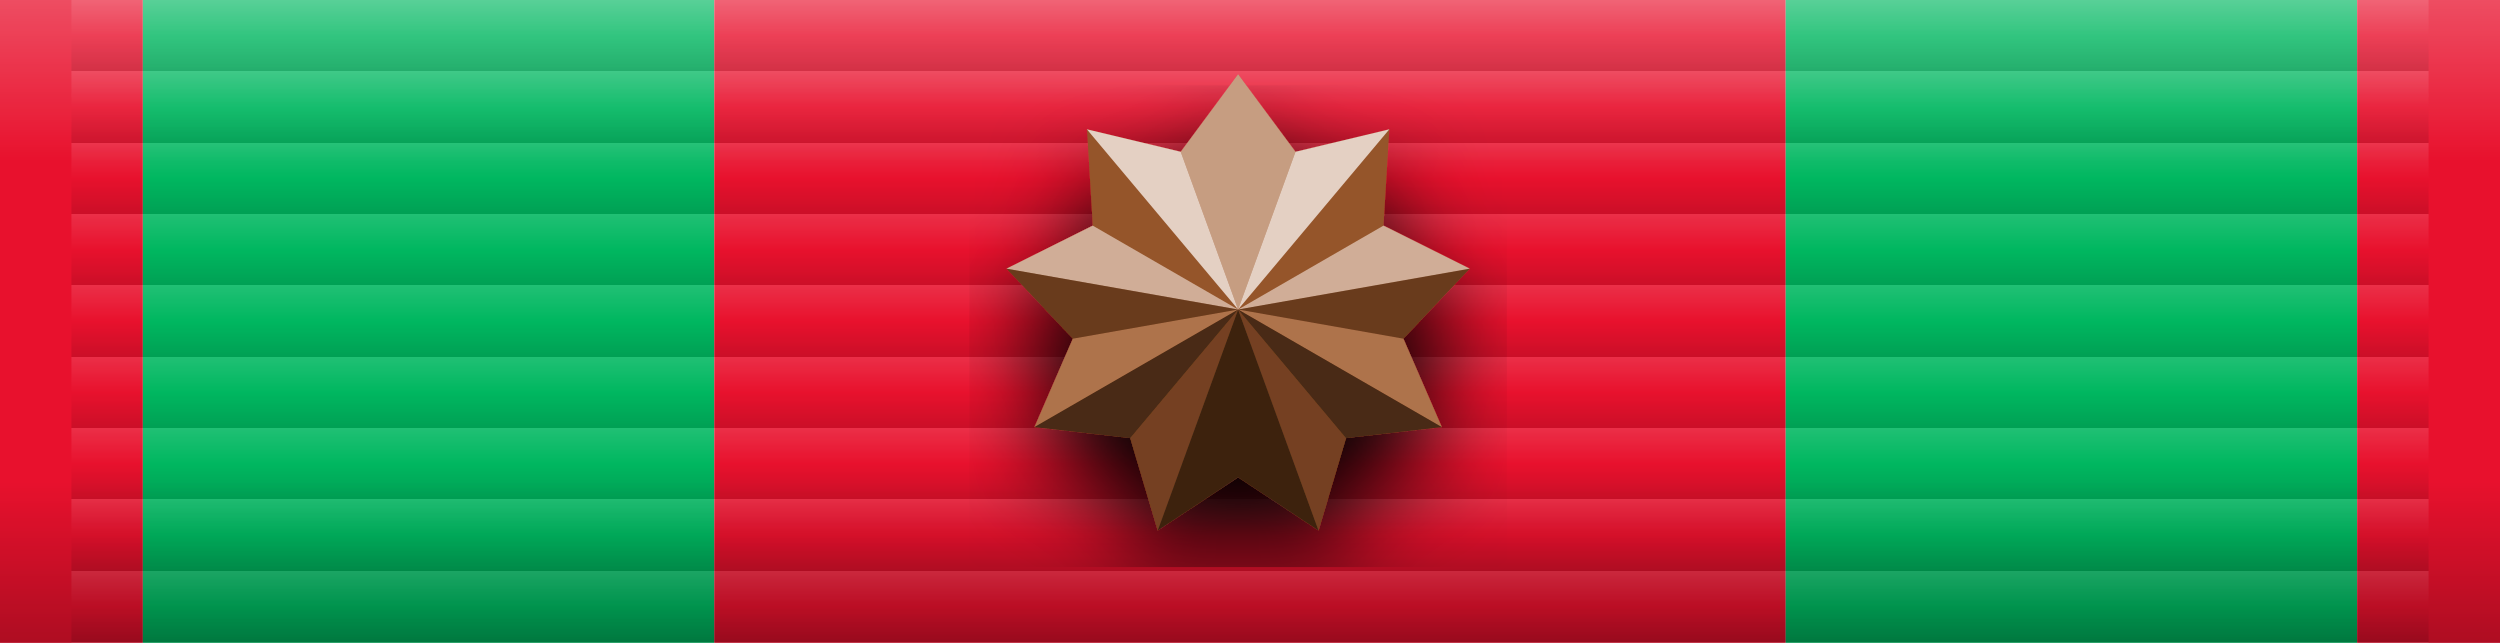
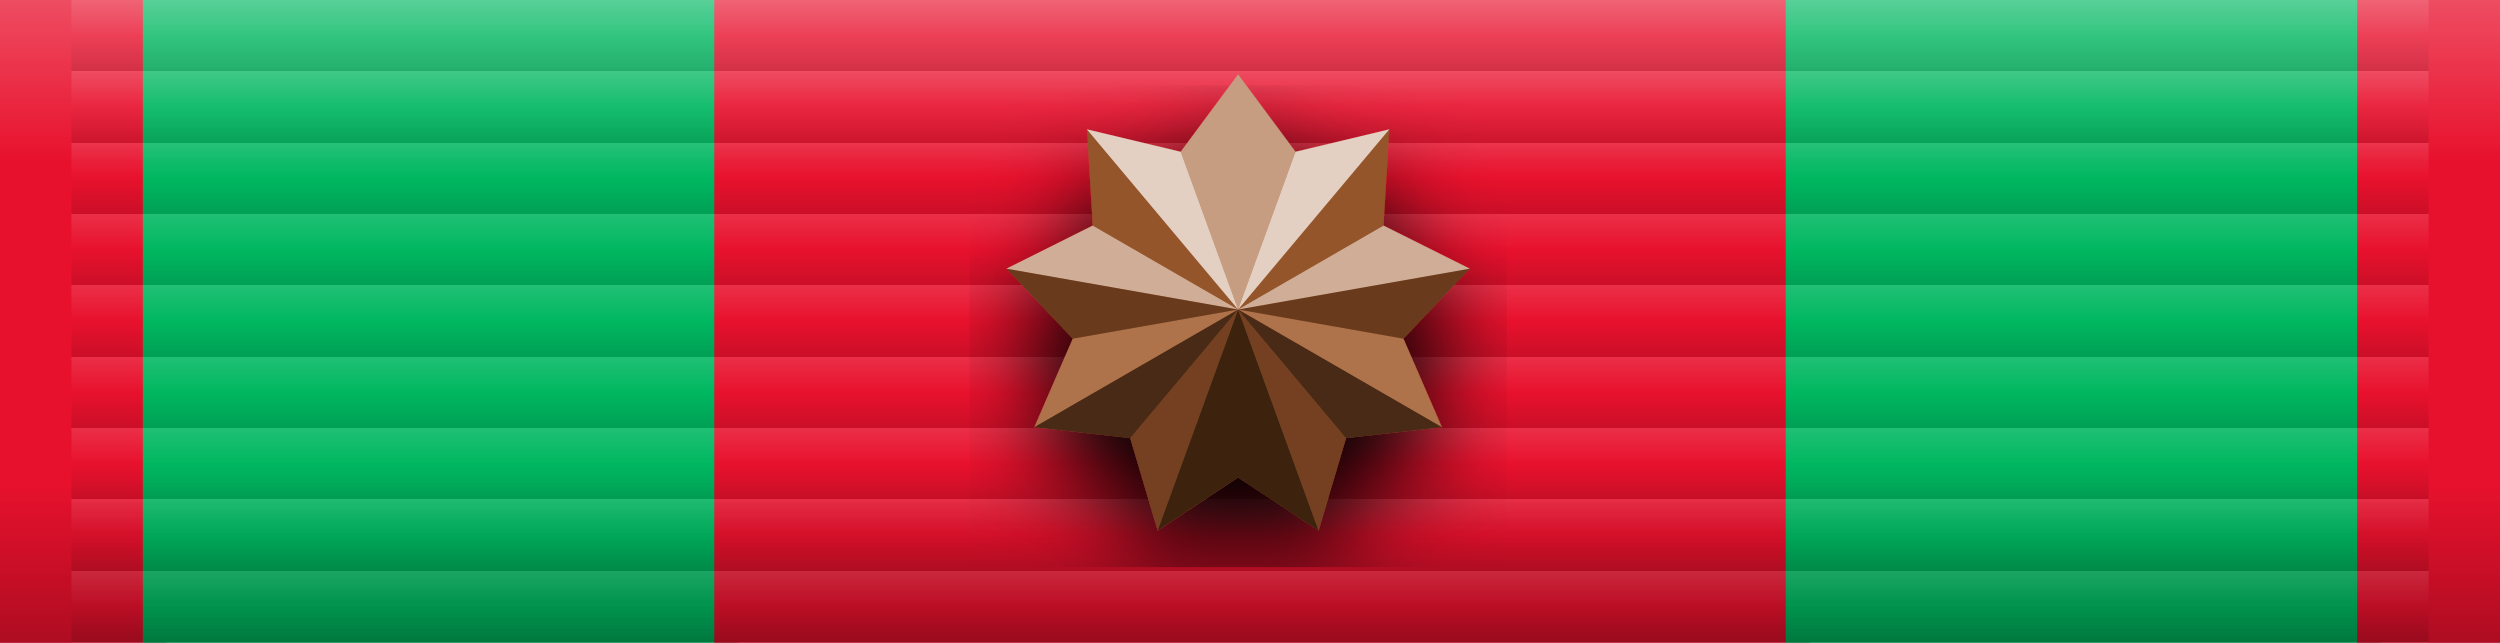
- <svg xmlns="http://www.w3.org/2000/svg" xmlns:xlink="http://www.w3.org/1999/xlink" width="105" height="27" title="Conspicuous Service Medal (×4)">
+ <svg xmlns="http://www.w3.org/2000/svg" xmlns:xlink="http://www.w3.org/1999/xlink" width="105" height="27">
  <defs>
-     <linearGradient id="ribbon-ridges" spreadMethod="repeat" x1="0" x2="0" y1="0" y2="0.111">
-       <stop offset="0" style="stop-color:white; stop-opacity:1;" />
-       <stop offset="0.5" style="stop-color:white; stop-opacity:0;" />
-       <stop offset="0.5" style="stop-color:black; stop-opacity:0;" />
-       <stop offset="1" style="stop-color:black; stop-opacitity:0;" />
+     <linearGradient id="a" spreadMethod="repeat" x2="0" y2=".111">
+       <stop offset="0" style="stop-color:#fff;stop-opacity:1" />
+       <stop offset=".5" style="stop-color:#fff;stop-opacity:0" />
+       <stop offset=".5" style="stop-color:#000;stop-opacity:0" />
+       <stop offset="1" style="stop-color:#000;stop-opacitity:0" />
    </linearGradient>
-     <linearGradient id="ribbon-shape" x1="0" x2="0" y1="0" y2="1">
-       <stop offset="0" style="stop-color:white; stop-opacity:1;" />
-       <stop offset="0.25" style="stop-color:white; stop-opacity:0;" />
-       <stop offset="0.75" style="stop-color:black; stop-opacity:0;" />
-       <stop offset="1" style="stop-color:black; stop-opacitity:0;" />
+     <linearGradient id="b" x2="0" y2="1">
+       <stop offset="0" style="stop-color:#fff;stop-opacity:1" />
+       <stop offset=".25" style="stop-color:#fff;stop-opacity:0" />
+       <stop offset=".75" style="stop-color:#000;stop-opacity:0" />
+       <stop offset="1" style="stop-color:#000;stop-opacitity:0" />
    </linearGradient>
-     <symbol id="ribbon-shade">
-       <rect x="3" width="99" height="27" style="opacity:0.125; fill:url(#ribbon-ridges);" />
-       <rect width="105" height="27" style="opacity:0.25; fill:url(#ribbon-shape);" />
+     <symbol id="c">
+       <path style="opacity:.125;fill:url(#a)" d="M3 0h99v27H3z" />
+       <path style="opacity:.25;fill:url(#b)" d="M0 0h105v27H0z" />
    </symbol>
-     <symbol id="star" viewbox="-13.5 -13.5 27 27">
-       <g transform="translate(52,13)">
-         <path style="stroke:none;" d="m 0.001,-9.88 2.411,3.256 3.94,-0.945 -0.246,4.044 3.626,1.809 L 6.943,1.224 8.558,4.94 4.532,5.4 3.38,9.284 0.001,7.049 -3.378,9.284 -4.53,5.4 -8.555,4.94 l 1.615,-3.716 -2.788,-2.94 3.626,-1.809 -0.246,-4.044 3.94,0.945 z" />
-         <g transform="translate(-52.49961,-13.50076)">
-           <path d="M 46.148,5.932 52.5,13.5 50.09,6.877 46.148,5.932 Z M 52.5,13.5 58.852,5.932 54.91,6.877 52.5,13.5 Z" style="fill:#ffffff;fill-opacity:0.711;stroke:none;" />
-           <path d="M 46.396,9.977 42.77,11.785 52.5,13.5 46.396,9.977 Z M 52.5,13.5 62.23,11.785 58.604,9.977 52.5,13.5 Z" style="fill:#ffffff;fill-opacity:0.506;stroke:none;" />
-           <path d="M 52.5,13.5 61.057,18.439 59.441,14.725 52.5,13.5 Z m 0,0 -6.941,1.225 -1.615,3.715 L 52.5,13.5 Z" style="fill:#ffffff;fill-opacity:0.151;stroke:none;" />
-           <path d="M 52.5,13.5 55.879,22.785 57.031,18.9 52.5,13.5 Z m 0,0 -4.531,5.4 1.152,3.885 L 52.5,13.5 Z" style="fill:#000000;fill-opacity:0.274;stroke:none;" />
-           <path d="M 52.5,13.5 49.121,22.785 52.5,20.549 55.879,22.785 52.5,13.5 Z" style="fill:#000000;fill-opacity:0.611;stroke:none;" />
-           <path d="m 52.5,13.5 4.531,5.4 4.025,-0.461 L 52.5,13.5 Z m 0,0 -8.557,4.939 4.025,0.461 L 52.5,13.5 Z" style="fill:#000000;fill-opacity:0.549;stroke:none;" />
-           <path d="M 42.77,11.785 45.559,14.725 52.5,13.5 42.77,11.785 Z M 52.5,13.5 59.441,14.725 62.23,11.785 52.5,13.5 Z" style="fill:#000000;fill-opacity:0.343;stroke:none;" />
-           <path d="M 46.148,5.932 46.396,9.977 52.5,13.5 46.148,5.932 Z M 52.5,13.5 58.604,9.977 58.852,5.932 52.5,13.5 Z" style="fill:#000000;fill-opacity:0.071;stroke:none;" />
-           <path d="M 52.5,3.619 50.09,6.877 52.5,13.5 54.91,6.877 52.5,3.619 Z" style="fill:#ffffff;fill-opacity:0.403;stroke:none;" />
-         </g>
-         <g style="fill:none;" transform="translate(-52.49876,-13.49987)">
-           <path style="fill:none;" d="m 52.5,3.62 2.411,3.256 3.94,-0.945 -0.246,4.044 3.626,1.809 -2.788,2.94 1.615,3.716 -4.026,0.46 -1.152,3.885 -3.379,-2.236 -3.379,2.236 -1.152,-3.885 -4.026,-0.46 1.615,-3.716 -2.788,-2.94 3.626,-1.809 -0.246,-4.044 3.94,0.945 z" />
-           <path d="m 52.5,3.62 -8.52e-4,9.879" />
-           <path d="M 54.909,6.876 52.5,13.5" />
-           <path d="m 46.149,5.931 6.35,7.568" />
-           <path d="M 50.088,6.877 52.5,13.5" />
-           <path d="m 42.77,11.784 9.729,1.716" />
-           <path d="M 46.395,9.977 52.5,13.5" />
-           <path d="m 43.944,18.44 8.556,-4.939" />
-           <path d="M 45.559,14.725 52.5,13.5" />
-           <path d="m 49.121,22.784 3.38,-9.283" />
-           <path d="M 47.97,18.9 52.5,13.5" />
-           <path d="m 55.879,22.784 -3.378,-9.284" />
-           <path d="M 52.502,20.549 52.5,13.5" />
-           <path d="M 61.056,18.44 52.501,13.5" />
-           <path d="M 57.032,18.899 52.5,13.5" />
-           <path d="m 62.23,11.784 -9.729,1.715" />
-           <path d="M 59.442,14.722 52.5,13.5" />
-           <path d="M 58.851,5.931 52.5,13.499" />
-           <path d="M 58.603,9.974 52.5,13.5" />
-         </g>
+     <symbol id="d">
+       <path style="stroke:none" d="M.001-9.88l2.411 3.257 3.94-.945-.246 4.044L9.73-1.716l-2.788 2.94L8.558 4.94l-4.026.46L3.38 9.284.001 7.05l-3.379 2.235L-4.53 5.4l-4.025-.46 1.615-3.716-2.789-2.94 3.626-1.808-.247-4.044 3.94.945z" transform="translate(52 13)" />
+       <path d="M46.148 5.932L52.5 13.5l-2.41-6.623-3.942-.945zM52.5 13.5l6.352-7.568-3.942.945L52.5 13.5z" style="fill:#fff;fill-opacity:.711;stroke:none" transform="translate(-.5 -.5)" />
+       <path d="M46.396 9.977l-3.626 1.808L52.5 13.5l-6.104-3.523zM52.5 13.5l9.73-1.715-3.626-1.808L52.5 13.5z" style="fill:#fff;fill-opacity:.506;stroke:none" transform="translate(-.5 -.5)" />
+       <path d="M52.5 13.5l8.557 4.94-1.616-3.715L52.5 13.5zm0 0l-6.941 1.225-1.616 3.714L52.5 13.5z" style="fill:#fff;fill-opacity:.151;stroke:none" transform="translate(-.5 -.5)" />
+       <path d="M52.5 13.5l3.379 9.285L57.03 18.9l-4.53-5.4zm0 0l-4.531 5.4 1.152 3.885L52.5 13.5z" style="fill:#000;fill-opacity:.274;stroke:none" transform="translate(-.5 -.5)" />
+       <path d="M52.5 13.5l-3.379 9.285L52.5 20.55l3.379 2.236L52.5 13.5z" style="fill:#000;fill-opacity:.611;stroke:none" transform="translate(-.5 -.5)" />
+       <path d="M52.5 13.5l4.531 5.4 4.026-.46L52.5 13.5zm0 0l-8.557 4.94 4.026.46 4.531-5.4z" style="fill:#000;fill-opacity:.549;stroke:none" transform="translate(-.5 -.5)" />
+       <path d="M42.77 11.785l2.789 2.94L52.5 13.5l-9.73-1.715zM52.5 13.5l6.941 1.225 2.79-2.94L52.5 13.5z" style="fill:#000;fill-opacity:.343;stroke:none" transform="translate(-.5 -.5)" />
+       <path d="M46.148 5.932l.248 4.045L52.5 13.5l-6.352-7.568zM52.5 13.5l6.104-3.523.248-4.045L52.5 13.5z" style="fill:#000;fill-opacity:.071;stroke:none" transform="translate(-.5 -.5)" />
+       <path d="M52.5 3.62l-2.41 3.257L52.5 13.5l2.41-6.623-2.41-3.258z" style="fill:#fff;fill-opacity:.403;stroke:none" transform="translate(-.5 -.5)" />
+       <g style="fill:none">
+         <path style="fill:none" d="M52.5 3.62l2.41 3.256 3.94-.945-.246 4.045 3.626 1.808-2.788 2.94 1.614 3.716-4.025.46-1.152 3.884L52.5 20.55l-3.38 2.235-1.15-3.884-4.026-.46 1.614-3.716-2.788-2.94 3.626-1.808-.247-4.045 3.94.945z" transform="translate(-.499 -.5)" />
+         <path d="M52.5 3.62v9.88m2.41-6.624L52.5 13.5m-6.35-7.569l6.349 7.569m-2.411-6.623L52.5 13.5m-9.73-1.716l9.729 1.717m-6.104-3.524L52.5 13.5m-8.556 4.94l8.556-4.939m-6.941 1.224L52.5 13.5m-3.38 9.284l3.38-9.283M47.97 18.9l4.53-5.4m3.38 9.284l-3.38-9.283m.002 7.048L52.5 13.5m8.556 4.94l-8.555-4.94m4.531 5.399L52.5 13.5m9.73-1.716L52.5 13.5m6.942 1.222L52.5 13.5m6.35-7.569L52.5 13.5m6.103-3.526L52.5 13.5" transform="translate(-.499 -.5)" />
      </g>
    </symbol>
-     <symbol id="crown" viewbox="-18 -14.5 36 27">
-       <g transform="translate(52,13)">
-         <path transform="scale(0.9)" style="stroke:none;" d="m 1.0902091e-4,-11.448 c -0.868,0 -1.016,2.218 -1.016,2.218 -0.759,0.525 -0.775,1.586 -0.775,1.586 -0.781,0 -1.811,0.752 -1.926,2.341 -3.429,-0.98 -7.943,-3.214 -9.787,0.102 -2.217,3.985 1.143,7.911 3.961,10.733 l 0,1.007 0.564,0 0,3.531 17.958,0 0,-3.531 0.564,0 0,-1.007 C 12.362,2.709 15.722,-1.217 13.505,-5.202 11.66,-8.518 7.147,-6.284 3.718,-5.304 3.603,-6.893 2.573,-7.645 1.791,-7.645 c 0,0 -0.016,-1.061 -0.775,-1.586 0,0 -0.149,-2.218 -1.016,-2.218 z" />
-         <g style="fill:none; stroke: #000000; stroke-width: 0.5px;" transform="scale(0.9) matrix(0.6269252,0,0,0.6265808,-297.7612,-240.7634)">
-           <path d="m 459.732,393.076 c -4.496,-4.504 -9.854,-10.769 -6.318,-17.129 3.536,-6.36 13.258,0.116 18.684,0.477" />
-           <rect width="5.714" height="21.027" x="472.098" y="372.05" />
-           <path d="m 469.022,375.807 c 0.174,-2.552 1.826,-3.757 3.076,-3.757" />
-           <path d="m 474.955,369.059 c -2.812,0 -2.857,2.991 -2.857,2.991" />
-           <path d="m 474.955,365.978 c -1.384,0 -1.622,3.54 -1.622,3.54" />
-           <path d="m 472.098,375.13 c -2.455,2.054 -1.339,17.946 -1.339,17.946" />
-           <path d="m 459.732,393.076 c -3.238,-5.393 -7.192,-10.603 -4.532,-15.656 2.659,-5.053 6.695,-0.598 16.898,-0.996" />
-           <path d="m 474.955,365.978 0,-4.241" />
-           <path d="m 474.955,363.925 -2.545,0" />
-           <path d="m 477.5,363.925 -2.545,0" />
-           <path d="m 490.179,393.076 c 4.496,-4.504 9.854,-10.769 6.318,-17.129 -3.536,-6.36 -13.258,0.116 -18.684,0.477" />
-           <path d="m 480.889,375.807 c -0.174,-2.552 -1.826,-3.757 -3.076,-3.757" />
-           <path d="m 474.955,369.059 c 2.812,0 2.857,2.991 2.857,2.991" />
-           <path d="m 474.955,365.978 c 1.384,0 1.622,3.54 1.622,3.54" />
-           <path d="m 477.812,375.13 c 2.455,2.054 1.339,17.946 1.339,17.946" />
-           <path d="m 490.179,393.076 c 3.238,-5.393 7.192,-10.603 4.532,-15.656 -2.659,-5.053 -6.695,-0.598 -16.898,-0.996" />
-           <path d="m 459.732,393.076 12.366,3.4e-4" />
-           <path d="m 477.812,393.077 12.365,-3.4e-4 0,1.607 -30.445,0 -2.8e-4,-1.607" />
-           <path style="color:#000000;display:inline;overflow:visible;visibility:visible;fill:none;fill-opacity:1;fill-rule:nonzero;marker:none;enable-background:accumulate" />
-           <g>
-             <path d="m 460.543,388.107 c -0.511,0.05 -1.065,0.185 -1.241,0.829 -0.129,0.431 0.204,1.084 0.529,1.505 0.31,0.393 0.657,0.737 1.001,1.012 0.143,0.086 0.241,-0.105 0.092,-0.294 -0.201,-0.43 -0.014,-0.724 0.198,-0.804 0.447,-0.167 1.026,-0.016 1.584,0.324 0.32,0.223 0.651,0.521 0.904,0.937 0.312,0 0.625,0 0.937,0 -0.324,-0.762 -0.734,-1.504 -1.208,-2.147 -0.662,-0.859 -1.46,-1.187 -2.147,-1.316 -0.224,-0.044 -0.439,-0.047 -0.65,-0.045 z" />
-             <path d="m 467.051,388.107 c -0.696,0.036 -1.384,0.269 -1.684,1.04 -0.164,0.574 -0.144,1.307 -0.055,2.047 0.044,0.195 0.021,0.519 0.21,0.42 0.265,0 0.529,0 0.794,0 0.027,-0.879 0.575,-1.26 1.159,-1.319 0.326,-0.03 0.759,-0.003 1.109,0.481 0.14,0.194 0.119,0.421 0.215,0.623 0.251,0.219 0.31,-0.154 0.4,-0.31 0.156,-0.425 0.331,-0.931 0.12,-1.589 -0.205,-0.637 -0.727,-0.988 -1.124,-1.168 -0.399,-0.176 -0.785,-0.235 -1.144,-0.225 z" />
-             <path d="m 462.443,383.253 c -0.188,-0.008 -0.053,0.373 -0.152,0.498 -0.219,0.748 -0.685,1.196 -1.041,1.773 -0.23,0.401 -0.204,1.186 0.209,1.818 0.376,0.708 0.955,0.963 1.408,1.516 0.481,0.494 0.893,1.143 1.233,1.819 0.163,0.3 0.302,0.619 0.414,0.938 0.302,0 0.605,0 0.907,0 -0.196,-0.812 -0.238,-1.603 -0.146,-2.275 0.093,-0.499 0.264,-0.919 0.482,-1.28 0.207,-0.417 0.202,-1.151 -0.171,-1.799 -0.449,-0.795 -1.098,-1.087 -1.655,-1.554 -0.438,-0.367 -0.902,-0.724 -1.285,-1.262 -0.033,-0.131 -0.131,-0.182 -0.203,-0.192 z" />
-             <path d="m 466.079,391.614 c 0.262,0.003 0.638,0.12 0.863,0.541 0.163,0.382 -0.06,0.599 -0.244,0.668 -0.399,0.086 -0.853,0.018 -1.275,0.04 -0.482,-0.019 -0.945,0.04 -1.441,-0.032 -0.229,-0.066 -0.598,-0.285 -0.665,-0.687 -0.017,-0.486 0.363,-0.549 0.665,-0.529 0.699,4e-5 1.398,-6e-5 2.097,5e-5 z" />
-           </g>
-           <g>
-             <path d="m 489.367,388.107 c 0.511,0.05 1.065,0.185 1.241,0.829 0.129,0.431 -0.204,1.084 -0.529,1.505 -0.31,0.393 -0.657,0.737 -1.001,1.012 -0.143,0.086 -0.241,-0.105 -0.092,-0.294 0.201,-0.43 0.014,-0.724 -0.198,-0.804 -0.447,-0.167 -1.026,-0.016 -1.584,0.324 -0.32,0.223 -0.651,0.521 -0.904,0.937 -0.312,0 -0.625,0 -0.937,0 0.324,-0.762 0.734,-1.504 1.208,-2.147 0.662,-0.859 1.46,-1.187 2.147,-1.316 0.224,-0.044 0.439,-0.047 0.65,-0.045 z" />
-             <path d="m 482.86,388.107 c 0.696,0.036 1.384,0.269 1.684,1.04 0.164,0.574 0.144,1.307 0.055,2.047 -0.044,0.195 -0.021,0.519 -0.21,0.42 -0.265,0 -0.529,0 -0.794,0 -0.027,-0.879 -0.575,-1.26 -1.159,-1.319 -0.326,-0.03 -0.759,-0.003 -1.109,0.481 -0.14,0.194 -0.119,0.421 -0.215,0.623 -0.251,0.219 -0.31,-0.154 -0.4,-0.31 -0.156,-0.425 -0.331,-0.931 -0.12,-1.589 0.205,-0.637 0.727,-0.988 1.124,-1.168 0.399,-0.176 0.785,-0.235 1.144,-0.225 z" />
-             <path d="m 487.468,383.253 c 0.188,-0.008 0.053,0.373 0.152,0.498 0.219,0.748 0.685,1.196 1.041,1.773 0.23,0.401 0.204,1.186 -0.209,1.818 -0.376,0.708 -0.955,0.963 -1.408,1.516 -0.481,0.494 -0.893,1.143 -1.233,1.819 -0.163,0.3 -0.302,0.619 -0.414,0.938 -0.302,0 -0.605,0 -0.907,0 0.196,-0.812 0.238,-1.603 0.146,-2.275 -0.093,-0.499 -0.264,-0.919 -0.482,-1.28 -0.207,-0.417 -0.202,-1.151 0.171,-1.799 0.449,-0.795 1.098,-1.087 1.655,-1.554 0.438,-0.367 0.902,-0.724 1.285,-1.262 0.033,-0.131 0.131,-0.182 0.203,-0.192 z" />
-             <path d="m 483.832,391.614 c -0.262,0.003 -0.638,0.12 -0.863,0.541 -0.163,0.382 0.06,0.599 0.244,0.668 0.399,0.086 0.853,0.018 1.275,0.04 0.482,-0.019 0.945,0.04 1.441,-0.032 0.229,-0.066 0.598,-0.285 0.665,-0.687 0.017,-0.486 -0.363,-0.549 -0.665,-0.529 -0.699,4e-5 -1.398,-6e-5 -2.097,5e-5 z" />
-           </g>
-         </g>
-       </g>
-     </symbol>
-     <symbol id="fleet_e" viewbox="-13.5 -13.5 27 27">
-       <g transform="translate(52,13) scale(3)">
-         <path id="path19720" d="m -2.453,-2.734 0.104,0.203 c 0.007,0.015 0.018,0.036 0.027,0.047 l -0.02,-0.029 c 0.045,0.089 0.081,0.194 0.107,0.314 0.024,0.104 0.039,0.288 0.039,0.537 v 3.572 c 0,0.249 -0.015,0.434 -0.039,0.545 -0.026,0.113 -0.061,0.213 -0.105,0.303 -5.992e-4,0.001 -0.001,0.003 -0.002,0.004 l -0.223,0.221 h 0.35 4.334 0.566 L 2.943,1.549 2.688,1.676 H 2.662 l -0.023,0.008 c -0.088,0.031 -0.197,0.061 -0.328,0.088 -0.117,0.02 -0.28,0.031 -0.488,0.031 H 0.152 V 0.629 H 1.484 c 0.214,0 0.38,0.014 0.494,0.039 h 0.004 l 0.004,0.002 c 0.13,0.022 0.241,0.047 0.334,0.078 l 0.021,0.008 h 0.006 l 0.018,0.008 H 2.381 L 2.574,0.859 V -0.781 l -0.209,0.104 h -0.023 l -0.021,0.008 c -0.095,0.032 -0.209,0.061 -0.34,0.088 -0.116,0.02 -0.282,0.031 -0.496,0.031 H 0.152 V -1.555 H 1.695 c 0.22,0 0.391,0.014 0.504,0.039 h 0.004 0.004 c 0.13,0.022 0.241,0.049 0.334,0.08 l 0.021,0.008 h 0.008 l 0.016,0.008 h 0.016 L 2.836,-1.303 2.604,-2.734 H 2.475 -1.859 Z" style="stroke:none;" />
-         <path id="use15121" d="m -2.025,-2.453 h 0.166 4.223 l 0.117,0.715 c -0.074,-0.019 -0.143,-0.04 -0.229,-0.055 -0.145,-0.031 -0.328,-0.045 -0.557,-0.045 h -1.826 v 1.568 H 1.484 c 0.225,0 0.406,-0.01 0.549,-0.035 h 0.002 0.002 c 0.095,-0.02 0.174,-0.043 0.254,-0.066 V 0.451 C 2.211,0.43 2.133,0.408 2.039,0.393 1.893,0.361 1.711,0.346 1.484,0.346 H -0.131 V 2.086 H 0.012 1.822 c 0.219,0 0.398,-0.012 0.541,-0.037 h 0.002 0.002 c 0.08,-0.017 0.141,-0.038 0.209,-0.057 L 2.449,2.701 H 2.119 -2.023 c 0.021,-0.061 0.049,-0.117 0.064,-0.184 v -0.002 c 0.032,-0.148 0.045,-0.346 0.045,-0.605 v -3.572 c 0,-0.258 -0.012,-0.453 -0.045,-0.598 v -0.002 c -0.015,-0.07 -0.045,-0.128 -0.066,-0.191 z" style="fill:url(#linearGradient20073);fill-opacity:1;fill-rule:nonzero;stroke:none;" />
-         <path style="color:#000000;fill:url(#linearGradient23183);fill-opacity:1;fill-rule:nonzero;stroke:none;" d="M 2.943,1.549 2.576,1.992 2.449,2.701 2.686,2.982 Z" id="path20455" />
-         <path style="color:#000000;fill:url(#linearGradient20531);fill-opacity:1;fill-rule:nonzero;stroke:none;" d="M 0.152,1.803 -0.131,2.086 H 0.012 1.822 c 0.219,0 0.398,-0.012 0.541,-0.037 h 0.002 0.002 C 2.447,2.032 2.508,2.011 2.576,1.992 L 2.943,1.549 2.687,1.676 h -0.025 l -0.023,0.008 c -0.088,0.031 -0.197,0.061 -0.328,0.088 -0.117,0.02 -0.28,0.031 -0.488,0.031 z" id="path20487" />
-         <path style="color:#000000;fill:url(#linearGradient23803);fill-opacity:1;fill-rule:nonzero;stroke:none;" d="M -0.131,0.346 V 2.086 L 0.152,1.803 V 0.629 Z" id="path20485" />
-         <path style="color:#000000;fill:url(#linearGradient20523);fill-opacity:1;fill-rule:nonzero;stroke:none;" d="M -0.131,0.346 0.152,0.629 H 1.484 c 0.214,0 0.38,0.014 0.494,0.039 h 0.004 l 0.004,0.002 c 0.13,0.022 0.242,0.047 0.334,0.078 l 0.021,0.008 h 0.006 l 0.018,0.008 h 0.016 L 2.574,0.859 2.291,0.451 C 2.211,0.43 2.133,0.409 2.039,0.393 1.893,0.361 1.711,0.346 1.484,0.346 Z" id="path20453" />
-         <path style="color:#000000;fill:url(#linearGradient24667);fill-opacity:1;fill-rule:nonzero;stroke:none;" d="M 2.574,-0.781 2.291,-0.371 V 0.451 l 0.283,0.408 z" id="path20451" />
-         <path style="color:#000000;fill:url(#linearGradient21677);fill-opacity:1;fill-rule:nonzero;stroke:none;" d="m 0.152,-0.551 -0.283,0.281 H 1.484 c 0.225,0 0.406,-0.01 0.549,-0.035 h 0.002 0.002 c 0.095,-0.02 0.173,-0.043 0.254,-0.066 l 0.283,-0.41 -0.209,0.103 h -0.024 l -0.021,0.008 c -0.095,0.032 -0.209,0.061 -0.34,0.088 -0.116,0.02 -0.282,0.031 -0.496,0.031 z" id="path20478" />
-         <path style="color:#000000;fill:url(#linearGradient20511);fill-opacity:1;fill-rule:nonzero;stroke:none;" d="m -0.131,-1.838 v 1.568 L 0.152,-0.551 V -1.555 Z" id="path20476" />
-         <path style="color:#000000;fill:url(#linearGradient20507);fill-opacity:1;fill-rule:nonzero;stroke:none;" d="m -0.131,-1.838 0.283,0.283 H 1.695 c 0.22,0 0.391,0.015 0.504,0.039 h 0.004 0.004 c 0.13,0.022 0.241,0.049 0.334,0.08 l 0.021,0.008 h 0.008 l 0.016,0.008 h 0.016 L 2.836,-1.303 2.481,-1.738 C 2.406,-1.757 2.337,-1.779 2.252,-1.793 2.106,-1.824 1.924,-1.838 1.695,-1.838 Z" id="path20449" />
-         <path style="color:#000000;fill:url(#linearGradient20503);fill-opacity:1;fill-rule:nonzero;stroke:none;" d="m -2.023,2.701 -0.541,0.281 h 0.35 4.334 0.567 L 2.449,2.701 H 2.119 Z" id="path20464" />
-         <path style="color:#000000;fill:url(#linearGradient22583);fill-opacity:1;fill-rule:nonzero;stroke:none;" d="m -2.453,-2.735 0.103,0.204 c 0.007,0.015 0.018,0.035 0.027,0.047 l -0.02,-0.029 c 0.045,0.089 0.081,0.194 0.107,0.314 0.024,0.104 0.039,0.288 0.039,0.537 v 3.572 c 0,0.249 -0.015,0.434 -0.039,0.545 -0.026,0.113 -0.061,0.213 -0.105,0.303 -5.993e-4,0.001 -0.001,0.002 -0.002,0.004 l -0.223,0.221 0.541,-0.281 c 0.021,-0.061 0.049,-0.117 0.065,-0.183 v -0.002 c 0.032,-0.148 0.045,-0.346 0.045,-0.606 v -3.572 c 0,-0.258 -0.012,-0.453 -0.045,-0.597 v -0.002 c -0.015,-0.07 -0.045,-0.128 -0.067,-0.191 z" id="path20462" />
-         <path style="color:#000000;fill:url(#linearGradient20495);fill-opacity:1;fill-rule:nonzero;stroke:none;" d="m -2.453,-2.735 0.427,0.282 h 0.166 4.222 L 2.604,-2.735 h -0.129 -4.334 z" id="path20447" />
-         <path style="color:#000000;fill:url(#linearGradient24001);fill-opacity:1;fill-rule:nonzero;stroke:none;" d="m 2.604,-2.735 -0.24,0.282 0.117,0.715 0.356,0.436 z" id="path19738" />
-       </g>
-     </symbol>
-     <linearGradient id="linearGradient19775">
-       <stop id="stop19761" offset="0" style="stop-color:#000000;stop-opacity:0.55" />
-       <stop style="stop-color:#000000;stop-opacity:0.02" offset="0.329" id="stop19763" />
-       <stop id="stop19765" offset="0.41" style="stop-color:#fdfdfd;stop-opacity:0" />
-       <stop style="stop-color:#fff5f5;stop-opacity:0.228" offset="0.493" id="stop19767" />
-       <stop id="stop19769" offset="0.547" style="stop-color:#fdfdfd;stop-opacity:0" />
-       <stop id="stop19771" offset="0.673" style="stop-color:#000000;stop-opacity:0.053" />
-       <stop id="stop19773" offset="1" style="stop-color:#000000;stop-opacity:0.682" />
-     </linearGradient>
-     <linearGradient xlink:href="#linearGradient19775" id="linearGradient19759-1" gradientUnits="userSpaceOnUse" gradientTransform="matrix(1.066667,0,0,1.066667,0.03200016,0.06400009)" x1="8.344" y1="-8.752" x2="-7.2" y2="9.511" />
-     <linearGradient xlink:href="#linearGradient19775" id="linearGradient20073" gradientUnits="userSpaceOnUse" gradientTransform="matrix(0.2822222,0,0,0.2822222,0.00846668,0.01693325)" x1="-13.214" y1="-14.458" x2="7.968" y2="17.397" />
-     <linearGradient xlink:href="#linearGradient19775" id="linearGradient20495" gradientUnits="userSpaceOnUse" gradientTransform="matrix(0.2822222,0,0,0.2822222,0.00846667,0.01693324)" x1="4.912" y1="-7.748" x2="-3.851" y2="6.079" />
-     <linearGradient xlink:href="#linearGradient19775" id="linearGradient20503" gradientUnits="userSpaceOnUse" gradientTransform="matrix(0.2822222,0,0,0.2822222,0.00846667,0.01693324)" x1="4.912" y1="-7.748" x2="-3.851" y2="6.079" />
-     <linearGradient xlink:href="#linearGradient19775" id="linearGradient20507" gradientUnits="userSpaceOnUse" gradientTransform="matrix(0.2822222,0,0,0.2822222,0.00846667,0.01693324)" x1="4.912" y1="-7.748" x2="-3.851" y2="6.079" />
-     <linearGradient xlink:href="#linearGradient19775" id="linearGradient20511" gradientUnits="userSpaceOnUse" gradientTransform="matrix(0.2822222,0,0,0.2822222,0.00846667,0.01693324)" x1="4.912" y1="-7.748" x2="-3.851" y2="6.079" />
-     <linearGradient xlink:href="#linearGradient19775" id="linearGradient20523" gradientUnits="userSpaceOnUse" gradientTransform="matrix(0.2822222,0,0,0.2822222,0.00846667,0.01693324)" x1="4.912" y1="-7.748" x2="-3.851" y2="6.079" />
-     <linearGradient xlink:href="#linearGradient19775" id="linearGradient20531" gradientUnits="userSpaceOnUse" gradientTransform="matrix(0.2822222,0,0,0.2822222,0.00846667,0.01693324)" x1="4.912" y1="-7.748" x2="-3.851" y2="6.079" />
-     <linearGradient xlink:href="#linearGradient19775" id="linearGradient21677" gradientUnits="userSpaceOnUse" gradientTransform="matrix(0.2822222,0,0,0.2822222,0.00846667,0.01693324)" x1="2.861" y1="-11.18" x2="2.845" y2="2.815" />
-     <linearGradient xlink:href="#linearGradient19775" id="linearGradient22583" gradientUnits="userSpaceOnUse" gradientTransform="matrix(0.2822222,0,0,0.2822222,0.00846667,0.01693324)" x1="4.326" y1="-2.558" x2="-8.999" y2="15.705" />
-     <linearGradient xlink:href="#linearGradient19775" id="linearGradient23183" gradientUnits="userSpaceOnUse" gradientTransform="matrix(0.2822222,0,0,0.2822222,0.00846667,0.01693324)" x1="4.912" y1="-7.748" x2="-1.466" y2="6.791" />
-     <linearGradient xlink:href="#linearGradient19775" id="linearGradient23803" gradientUnits="userSpaceOnUse" gradientTransform="matrix(0.2822222,0,0,0.2822222,0.00846667,0.01693324)" x1="-0.494" y1="-1.016" x2="-8.79" y2="12.65" />
-     <linearGradient xlink:href="#linearGradient19775" id="linearGradient24001" gradientUnits="userSpaceOnUse" gradientTransform="matrix(0.2822222,0,0,0.2822222,0.00846667,0.01693324)" x1="-5.551" y1="-8.627" x2="-3.851" y2="6.079" />
-     <linearGradient xlink:href="#linearGradient19775" id="linearGradient24667" gradientUnits="userSpaceOnUse" gradientTransform="matrix(0.2822222,0,0,0.2822222,0.00846667,0.01693324)" x1="-0.864" y1="-12.477" x2="-4.27" y2="0.848" />
-     <symbol id="star_laurel" viewbox="-18 -13.5 36 27">
-       <g transform="translate(52,13)">
-         <g id="half_laurel">
-           <use transform="matrix(-0.8281882,-0.5604501,-0.5604501,0.8281882,16.40259,-13.50522)" xlink:href="#leaf" />
-           <use xlink:href="#leaf" transform="matrix(-0.309017,-0.9510565,0.9510565,-0.309017,0.00259133,-3.0298691e-4)" />
-           <use xlink:href="#leaf" transform="matrix(-0.9575632,-0.2882232,-0.2882232,0.9575632,15.32496,-14.45987)" />
-           <use transform="matrix(-0.1045285,-0.9945219,0.9945219,-0.1045285,0.00239636,-2.8023511e-5)" xlink:href="#leaf" />
-           <use transform="matrix(-0.8767132,-0.4810135,-0.4810135,0.8767132,17.99651,-10.9579)" xlink:href="#leaf" />
-           <use xlink:href="#leaf" transform="matrix(0.1045285,-0.9945219,0.9945219,0.1045285,0.00214847,2.0039009e-4)" />
-           <use xlink:href="#leaf" transform="matrix(-0.7575466,-0.6527811,-0.6527811,0.7575466,19.88158,-6.977017)" />
-           <use transform="matrix(0.309017,-0.9510565,0.9510565,0.309017,0.00185852,3.7218145e-4)" xlink:href="#leaf" />
-           <use transform="matrix(-0.6052716,-0.796019,-0.796019,0.6052716,20.89778,-2.691195)" xlink:href="#leaf" />
-           <use xlink:href="#leaf" transform="matrix(0.5,-0.8660254,0.8660254,0.5,0.00153918,4.7996799e-4)" />
-           <use xlink:href="#leaf" transform="matrix(-0.4265433,-0.9044672,-0.9044672,0.4265433,21.00071,1.712252)" />
-           <use transform="matrix(0.6691306,-0.7431448,0.7431448,0.6691306,0.0012044,5.1908716e-4)" xlink:href="#leaf" />
-           <use transform="matrix(-0.229173,-0.9733857,-0.9733857,0.229173,20.18585,6.040872)" xlink:href="#leaf" />
-           <use xlink:href="#leaf" transform="matrix(0.809017,-0.5877853,0.5877853,0.809017,8.6879861e-4,4.87816e-4)" />
-           <use xlink:href="#leaf" transform="matrix(-0.02178672,-0.9997626,-0.9997626,0.02178672,18.48884,10.10548)" />
-           <use transform="matrix(0.9135455,-0.4067366,0.4067366,0.9135455,5.47033e-4,3.8750531e-4)" xlink:href="#leaf" />
-           <use transform="matrix(0.1865517,-0.9824451,-0.9824451,-0.1865517,15.98382,13.72845)" xlink:href="#leaf" />
-           <use xlink:href="#leaf" transform="matrix(0.9781476,-0.2079117,0.2079117,0.9781476,2.5314851e-4,2.2249581e-4)" />
-           <use xlink:href="#leaf" transform="matrix(0.3867369,-0.9221901,-0.9221901,-0.3867369,12.78029,16.75141)" />
-           <g id="leaf" transform="matrix(-0.07000159,0.7752076,-0.7752076,-0.07000159,17.75542,23.17275)">
-             <path style="stroke:none" d="m -14.36,16.559 c 0,1.566 -0.465,2.203 -1.206,2.203 -0.741,0 -1.206,-0.638 -1.206,-2.203 0,-1.566 0.938,-3.466 1.206,-3.466 0.268,-10e-7 1.206,1.901 1.206,3.466 z" />
-             <path style="opacity:0.384;fill:white;stroke:none;" d="m -15.718,16.18 c 0,1.566 0.166,1.99 -0.238,2.009 -0.404,0.019 -0.652,-0.066 -0.652,-1.631 0,-1.566 0.726,-3.342 1.075,-3.218 0.128,0.045 0.341,0.36 0.098,0.517 -0.426,0.275 -0.283,1.329 -0.283,2.323 z" />
-             <path d="m -14.439,16.841 c 0,1.566 -0.855,2.062 -1.476,1.688 -0.621,-0.374 0.757,-0.082 0.757,-1.648 0,-1.566 -0.213,-3.319 -0.063,-3.037 0.15,0.281 0.782,1.432 0.782,2.997 z" style="fill: black; opacity:0.243;stroke:none;" />
-             <path d="m -14.36,16.559 c 0,1.566 -0.465,2.203 -1.206,2.203 -0.741,0 -1.206,-0.638 -1.206,-2.203 0,-1.566 0.938,-3.466 1.206,-3.466 0.268,-10e-7 1.206,1.901 1.206,3.466 z" style="fill:none;" />
-           </g>
-         </g>
-         <use transform="matrix(-1,0,0,1,0,0)" xlink:href="#half_laurel" />
-         <g>
-           <path style="stroke: none;" d="m 0.001,-9.88 2.411,3.256 3.94,-0.945 -0.246,4.044 3.626,1.809 L 6.943,1.224 8.558,4.94 4.532,5.4 3.38,9.284 0.001,7.049 -3.378,9.284 -4.53,5.4 -8.555,4.94 l 1.615,-3.716 -2.788,-2.94 3.626,-1.809 -0.246,-4.044 3.94,0.945 z" />
-           <g style="stroke: none;" transform="translate(-52.49961,-13.50076)">
-             <path d="M 46.148,5.932 52.5,13.5 50.09,6.877 46.148,5.932 Z M 52.5,13.5 58.852,5.932 54.91,6.877 52.5,13.5 Z" style="fill:#ffffff;fill-opacity:0.711;" />
-             <path d="M 46.396,9.977 42.77,11.785 52.5,13.5 46.396,9.977 Z M 52.5,13.5 62.23,11.785 58.604,9.977 52.5,13.5 Z" style="fill:#ffffff;fill-opacity:0.506;" />
-             <path d="M 52.5,13.5 61.057,18.439 59.441,14.725 52.5,13.5 Z m 0,0 -6.941,1.225 -1.615,3.715 L 52.5,13.5 Z" style="fill:#ffffff;fill-opacity:0.151;" />
-             <path d="M 52.5,13.5 55.879,22.785 57.031,18.9 52.5,13.5 Z m 0,0 -4.531,5.4 1.152,3.885 L 52.5,13.5 Z" style="fill:#000000;fill-opacity:0.274;" />
-             <path d="M 52.5,13.5 49.121,22.785 52.5,20.549 55.879,22.785 52.5,13.5 Z" style="fill:#000000;fill-opacity:0.611;" />
-             <path d="m 52.5,13.5 4.531,5.4 4.025,-0.461 L 52.5,13.5 Z m 0,0 -8.557,4.939 4.025,0.461 L 52.5,13.5 Z" style="fill:#000000;fill-opacity:0.549;" />
-             <path d="M 42.77,11.785 45.559,14.725 52.5,13.5 42.77,11.785 Z M 52.5,13.5 59.441,14.725 62.23,11.785 52.5,13.5 Z" style="fill:#000000;fill-opacity:0.343;" />
-             <path d="M 46.148,5.932 46.396,9.977 52.5,13.5 46.148,5.932 Z M 52.5,13.5 58.604,9.977 58.852,5.932 52.5,13.5 Z" style="fill:#000000;fill-opacity:0.071;" />
-             <path d="M 52.5,3.619 50.09,6.877 52.5,13.5 54.91,6.877 52.5,3.619 Z" style="fill:#ffffff;fill-opacity:0.403;" />
-           </g>
-           <g style="fill:none;" transform="translate(-52.49876,-13.49987)">
-             <path d="m 52.5,3.62 2.411,3.256 3.94,-0.945 -0.246,4.044 3.626,1.809 -2.788,2.94 1.615,3.716 -4.026,0.46 -1.152,3.885 -3.379,-2.236 -3.379,2.236 -1.152,-3.885 -4.026,-0.46 1.615,-3.716 -2.788,-2.94 3.626,-1.809 -0.246,-4.044 3.94,0.945 z" />
-             <path d="m 52.5,3.62 -8.52e-4,9.879" />
-             <path d="M 54.909,6.876 52.5,13.5" />
-             <path d="m 46.149,5.931 6.35,7.568" />
-             <path d="M 50.088,6.877 52.5,13.5" />
-             <path d="m 42.77,11.784 9.729,1.716" />
-             <path d="M 46.395,9.977 52.5,13.5" />
-             <path d="m 43.944,18.44 8.556,-4.939" />
-             <path d="M 45.559,14.725 52.5,13.5" />
-             <path d="m 49.121,22.784 3.38,-9.283" />
-             <path d="M 47.97,18.9 52.5,13.5" />
-             <path d="m 55.879,22.784 -3.378,-9.284" />
-             <path d="M 52.502,20.549 52.5,13.5" />
-             <path d="M 61.056,18.44 52.501,13.5" />
-             <path d="M 57.032,18.899 52.5,13.5" />
-             <path d="m 62.23,11.784 -9.729,1.715" />
-             <path d="M 59.442,14.722 52.5,13.5" />
-             <path d="M 58.851,5.931 52.5,13.499" />
-             <path d="M 58.603,9.974 52.5,13.5" />
-           </g>
-         </g>
-       </g>
-     </symbol>
-     <filter height="116%" width="116%" y="-8%" x="-8%" id="shadow">
+     <filter height="116%" width="116%" y="-8%" x="-8%" id="e">
      <feGaussianBlur in="SourceAlpha" stdDeviation="2" result="blurred" />
-       <feOffset dx="0" dy="2" in="blurred" result="shadow" />
+       <feOffset dy="2" in="blurred" result="shadow" />
      <feMerge>
        <feMergeNode in="shadow" />
        <feMergeNode in="SourceGraphic" />
      </feMerge>
    </filter>
  </defs>
-   <rect x="0" width="6" height="27" style="fill:rgb(232, 17, 45);" />
-   <rect x="6" width="24" height="27" style="fill:rgb(0, 183, 96);" />
-   <rect x="30" width="45" height="27" style="fill:rgb(232, 17, 45);" />
-   <rect x="75" width="24" height="27" style="fill:rgb(0, 183, 96);" />
-   <rect x="99" width="6" height="27" style="fill:rgb(232, 17, 45);" />
-   <use xlink:href="#ribbon-shade" />
-   <use x="-32.308" xlink:href="#star" class="device" style="filter:url('#shadow');fill: #a05a2c;" />
-   <use x="0" xlink:href="#star" class="device" style="filter:url('#shadow');fill: #a05a2c;" />
-   <use x="32.308" xlink:href="#star" class="device" style="filter:url('#shadow');fill: #a05a2c;" />
+   <path style="fill:#e8112d" d="M0 0h7v27H0z" />
+   <path style="fill:#00b760" d="M6 0h25v27H6z" />
+   <path style="fill:#e8112d" d="M30 0h46v27H30z" />
+   <path style="fill:#00b760" d="M75 0h25v27H75z" />
+   <path style="fill:#e8112d" d="M99 0h7v27h-7z" />
+   <use xlink:href="#c" />
+   <use x="-32.308" xlink:href="#d" class="device" style="filter:url(#e);fill:#a05a2c" />
+   <use xlink:href="#d" class="device" style="filter:url(#e);fill:#a05a2c" />
+   <use x="32.308" xlink:href="#d" class="device" style="filter:url(#e);fill:#a05a2c" />
</svg>
